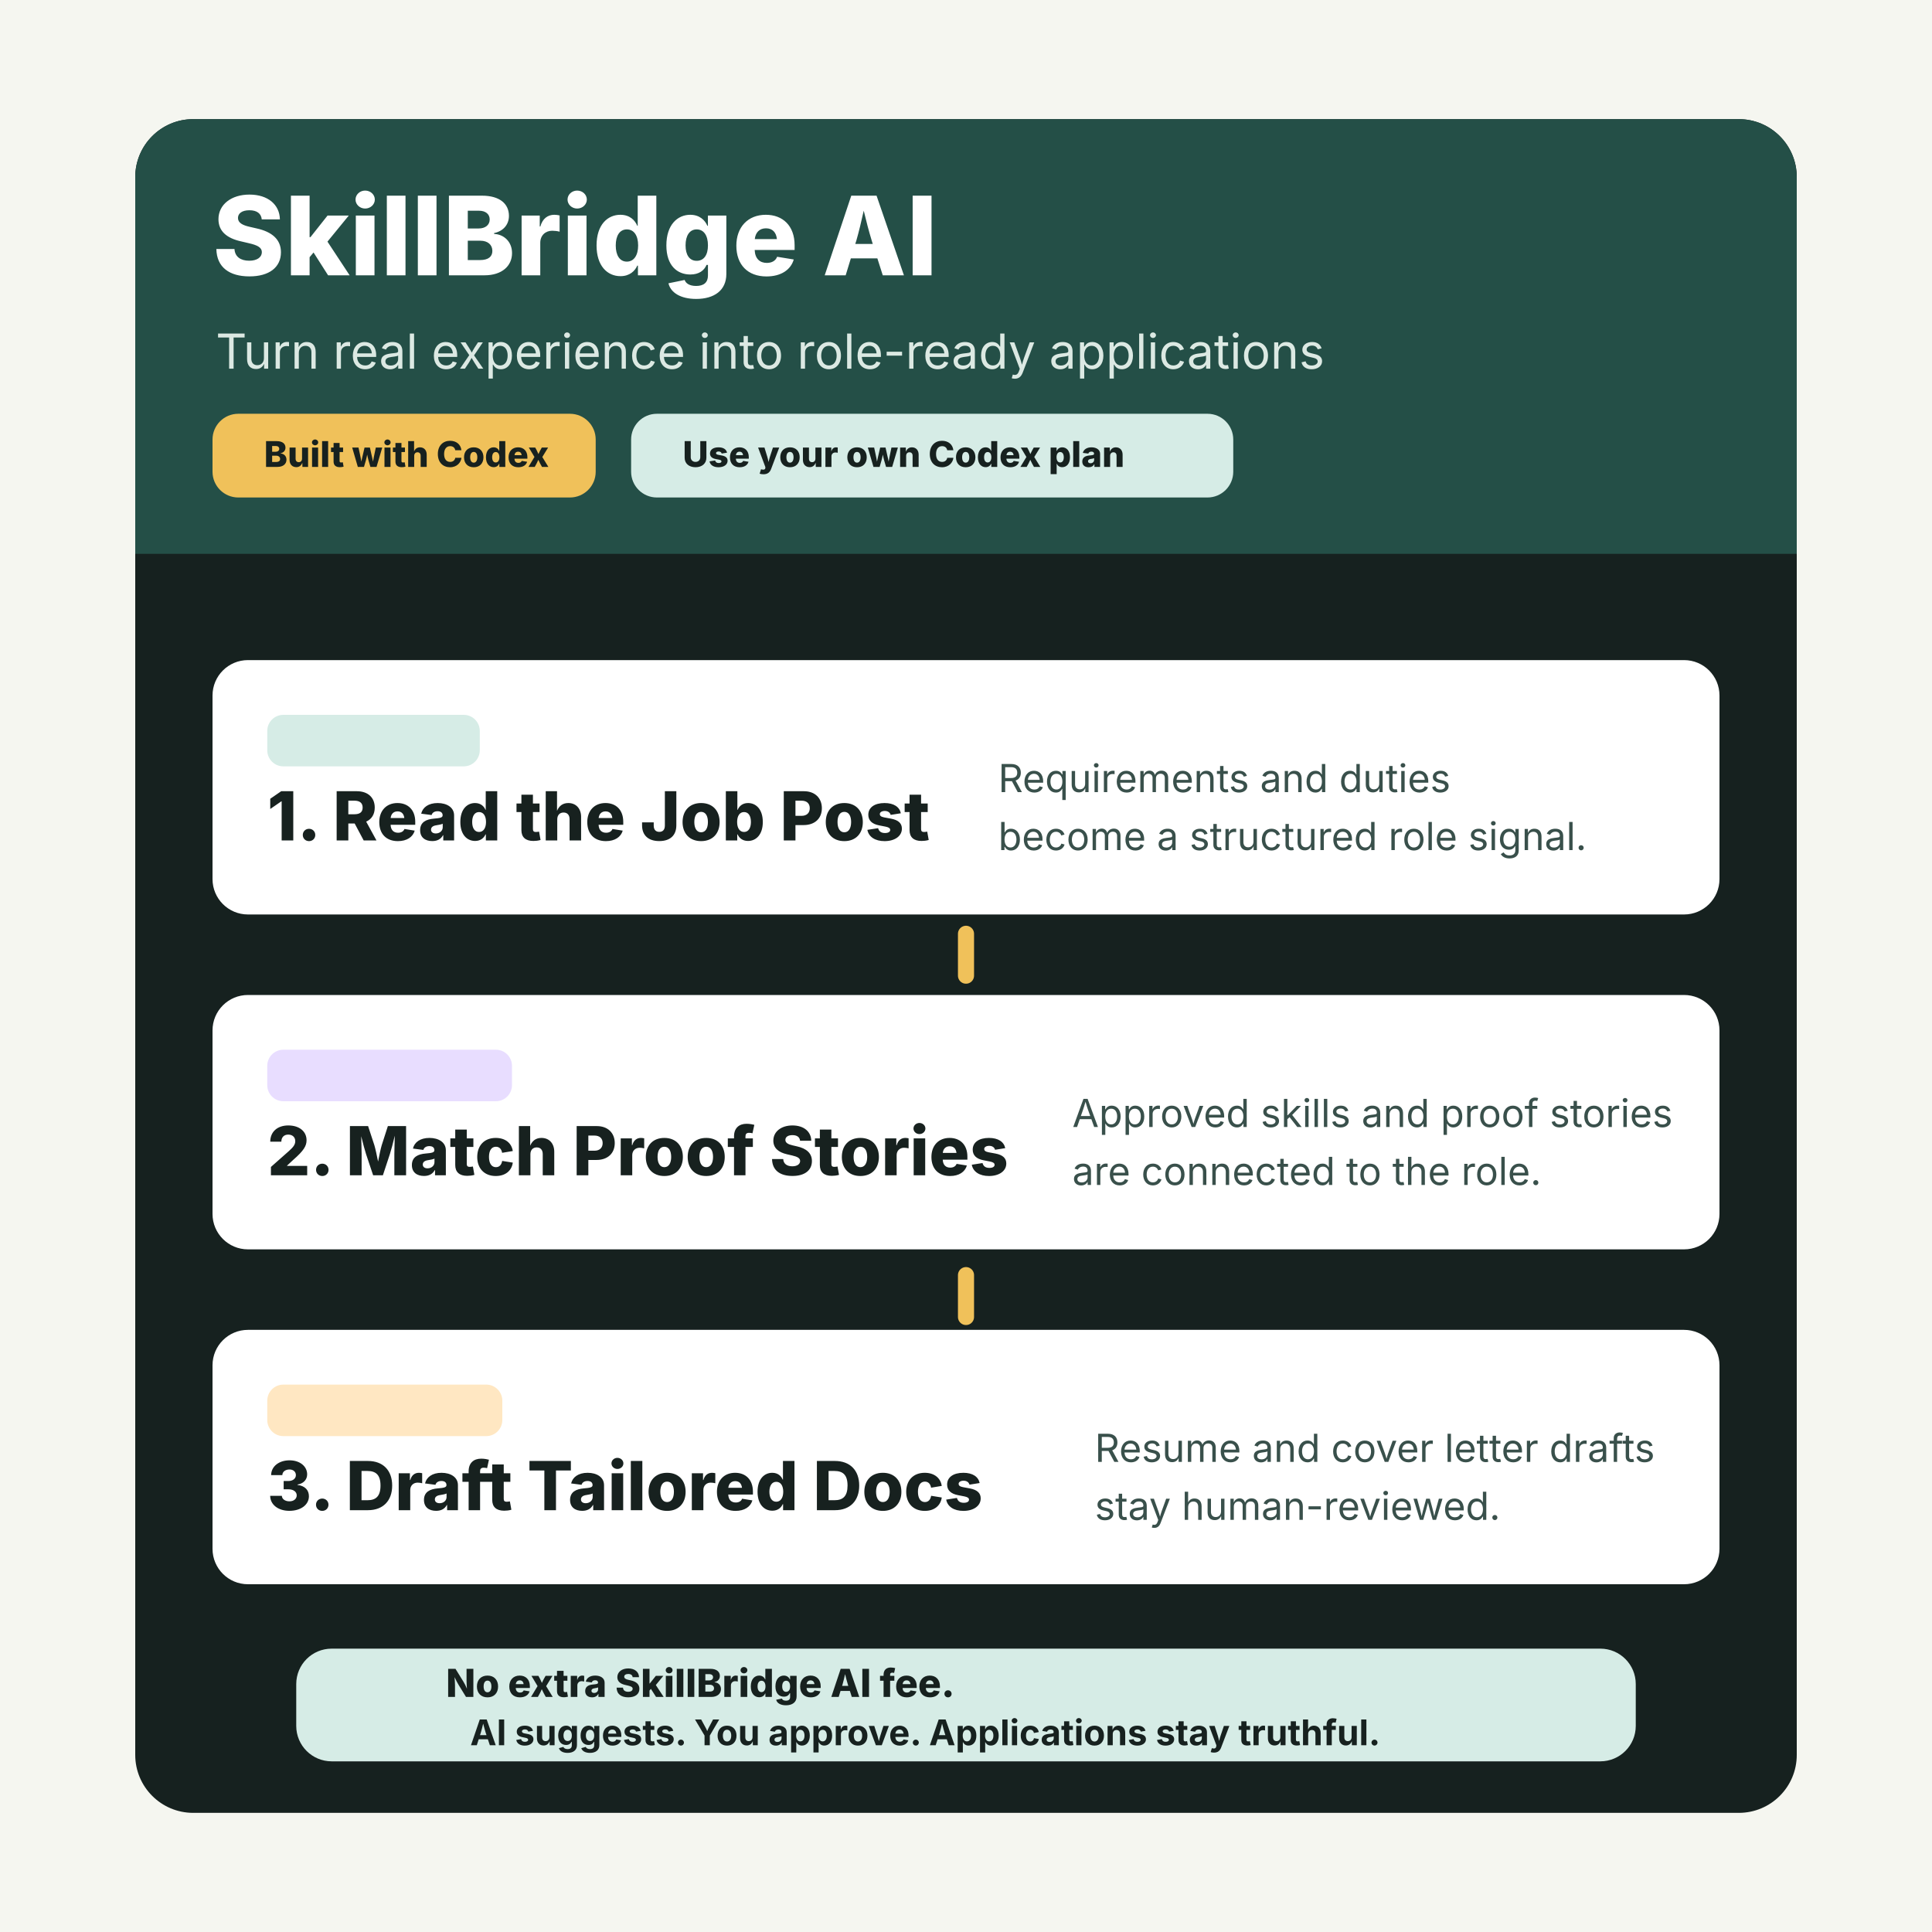
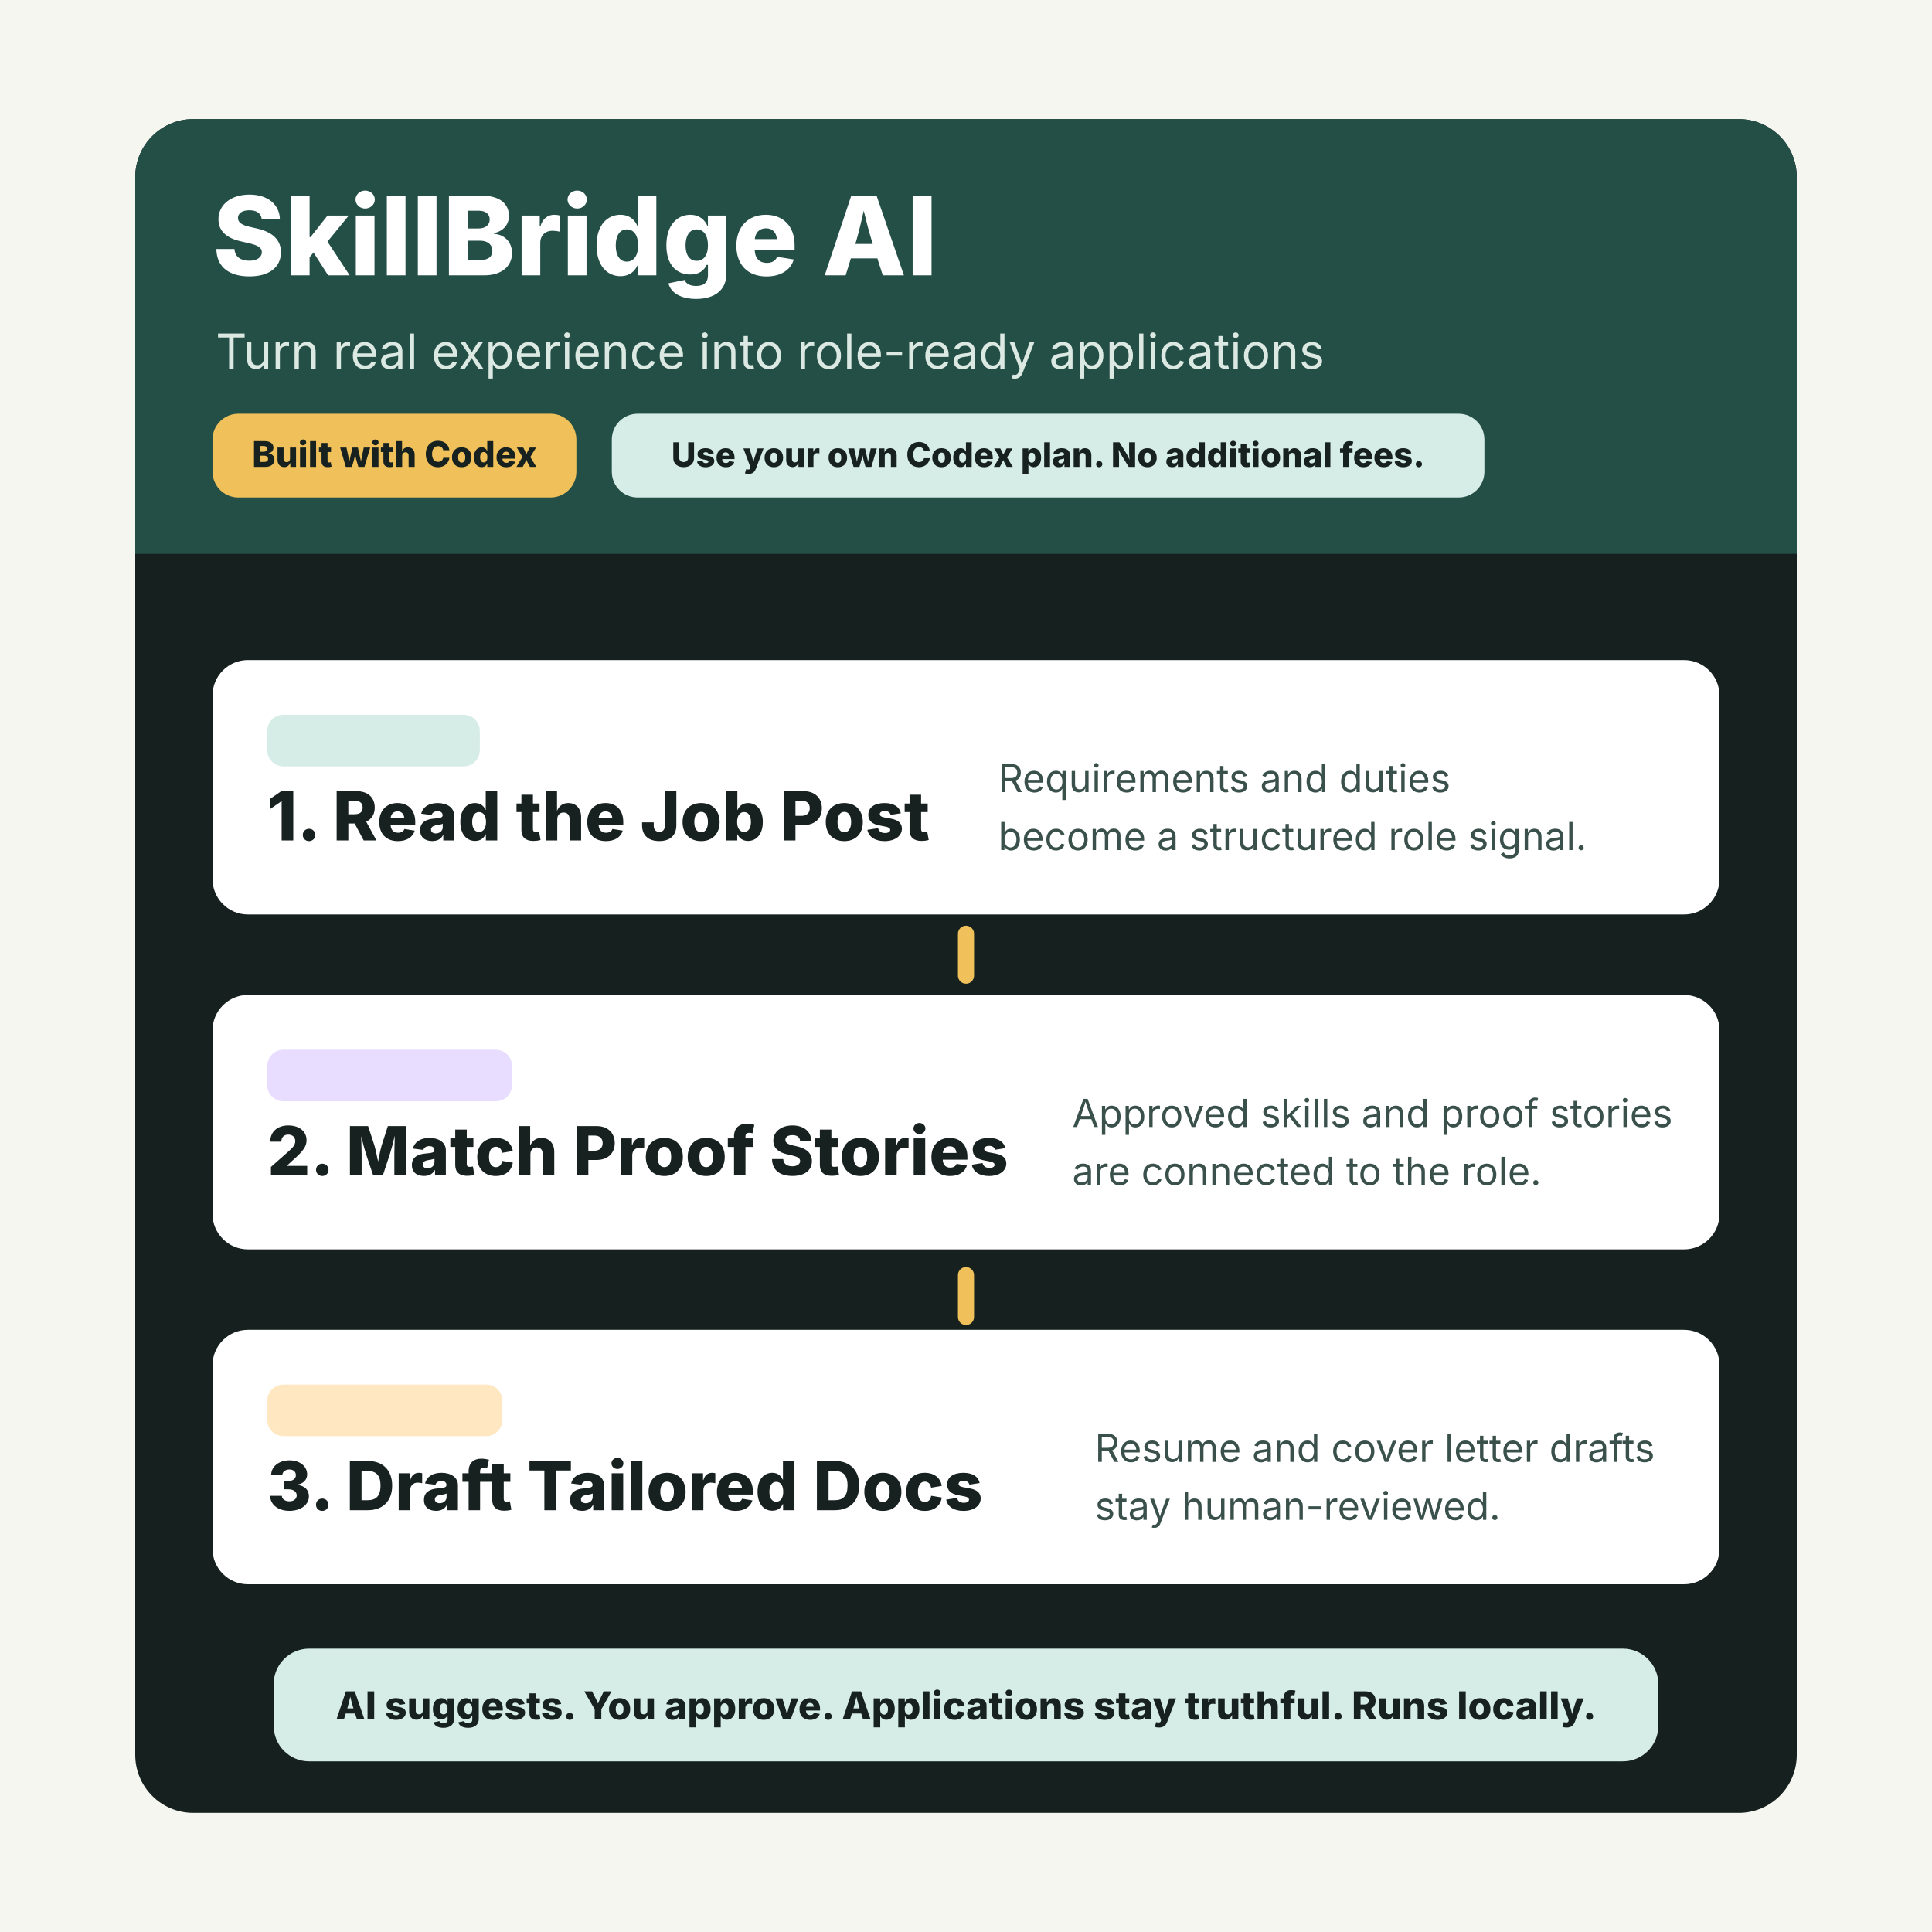
<svg xmlns="http://www.w3.org/2000/svg" width="1200" height="1200" viewBox="0 0 1200 1200" role="img" aria-labelledby="title desc">
  <rect width="1200" height="1200" fill="#f5f6f0" />
  <rect x="84" y="74" width="1032" height="1052" rx="36" fill="#16211f" />
  <rect x="84" y="74" width="1032" height="260" rx="36" fill="#244f47" />
  <rect x="84" y="286" width="1032" height="58" fill="#244f47" />
  <text x="132" y="171" font-family="Inter, Arial, sans-serif" font-size="68" font-weight="800" fill="#ffffff">SkillBridge AI</text>
  <text x="134" y="229" font-family="Inter, Arial, sans-serif" font-size="30" fill="#dce9e3">Turn real experience into role-ready applications</text>
-   <rect x="132" y="257" width="238" height="52" rx="16" fill="#f0c15a" />
-   <text x="164" y="290" font-family="Inter, Arial, sans-serif" font-size="22" font-weight="800" fill="#17211f">Built with Codex</text>
-   <rect x="392" y="257" width="374" height="52" rx="16" fill="#d6ece6" />
-   <text x="424" y="290" font-family="Inter, Arial, sans-serif" font-size="22" font-weight="800" fill="#17211f">Use your own Codex plan</text>
+   <rect x="132" y="257" width="226" height="52" rx="16" fill="#f0c15a" />
+   <text x="245" y="290" text-anchor="middle" font-family="Inter, Arial, sans-serif" font-size="22" font-weight="800" fill="#17211f">Built with Codex</text>
+   <rect x="380" y="257" width="542" height="52" rx="16" fill="#d6ece6" />
+   <text x="651" y="290" text-anchor="middle" font-family="Inter, Arial, sans-serif" font-size="21" font-weight="800" fill="#17211f">Use your own Codex plan. No additional fees.</text>
  <g>
    <rect x="132" y="410" width="936" height="158" rx="22" fill="#ffffff" />
    <rect x="166" y="444" width="132" height="32" rx="10" fill="#d6ece6" />
    <text x="166" y="522" font-family="Inter, Arial, sans-serif" font-size="42" font-weight="800" fill="#17211f">1. Read the Job Post</text>
    <text x="620" y="492" font-family="Inter, Arial, sans-serif" font-size="24" fill="#39504b">Requirements and duties</text>
    <text x="620" y="528" font-family="Inter, Arial, sans-serif" font-size="24" fill="#39504b">become a structured role signal.</text>
  </g>
  <g>
    <rect x="132" y="618" width="936" height="158" rx="22" fill="#ffffff" />
    <rect x="166" y="652" width="152" height="32" rx="10" fill="#e8ddff" />
    <text x="166" y="730" font-family="Inter, Arial, sans-serif" font-size="42" font-weight="800" fill="#17211f">2. Match Proof Stories</text>
    <text x="666" y="700" font-family="Inter, Arial, sans-serif" font-size="24" fill="#39504b">Approved skills and proof stories</text>
    <text x="666" y="736" font-family="Inter, Arial, sans-serif" font-size="24" fill="#39504b">are connected to the role.</text>
  </g>
  <g>
    <rect x="132" y="826" width="936" height="158" rx="22" fill="#ffffff" />
    <rect x="166" y="860" width="146" height="32" rx="10" fill="#ffe7c2" />
    <text x="166" y="938" font-family="Inter, Arial, sans-serif" font-size="42" font-weight="800" fill="#17211f">3. Draft Tailored Docs</text>
    <text x="680" y="908" font-family="Inter, Arial, sans-serif" font-size="24" fill="#39504b">Resume and cover letter drafts</text>
    <text x="680" y="944" font-family="Inter, Arial, sans-serif" font-size="24" fill="#39504b">stay human-reviewed.</text>
  </g>
  <path d="M600 580 L600 606" stroke="#f0c15a" stroke-width="10" stroke-linecap="round" />
  <path d="M600 792 L600 818" stroke="#f0c15a" stroke-width="10" stroke-linecap="round" />
-   <rect x="184" y="1024" width="832" height="70" rx="22" fill="#d6ece6" />
-   <text x="277" y="1054" font-family="Inter, Arial, sans-serif" font-size="24" font-weight="800" fill="#17211f">No extra SkillBridge AI fee.</text>
-   <text x="292" y="1084" font-family="Inter, Arial, sans-serif" font-size="22" font-weight="700" fill="#17211f">AI suggests. You approve. Applications stay truthful.</text>
+   <rect x="170" y="1024" width="860" height="70" rx="22" fill="#d6ece6" />
+   <text x="600" y="1068" text-anchor="middle" font-family="Inter, Arial, sans-serif" font-size="24" font-weight="800" fill="#17211f">AI suggests. You approve. Applications stay truthful. Runs locally.</text>
</svg>
